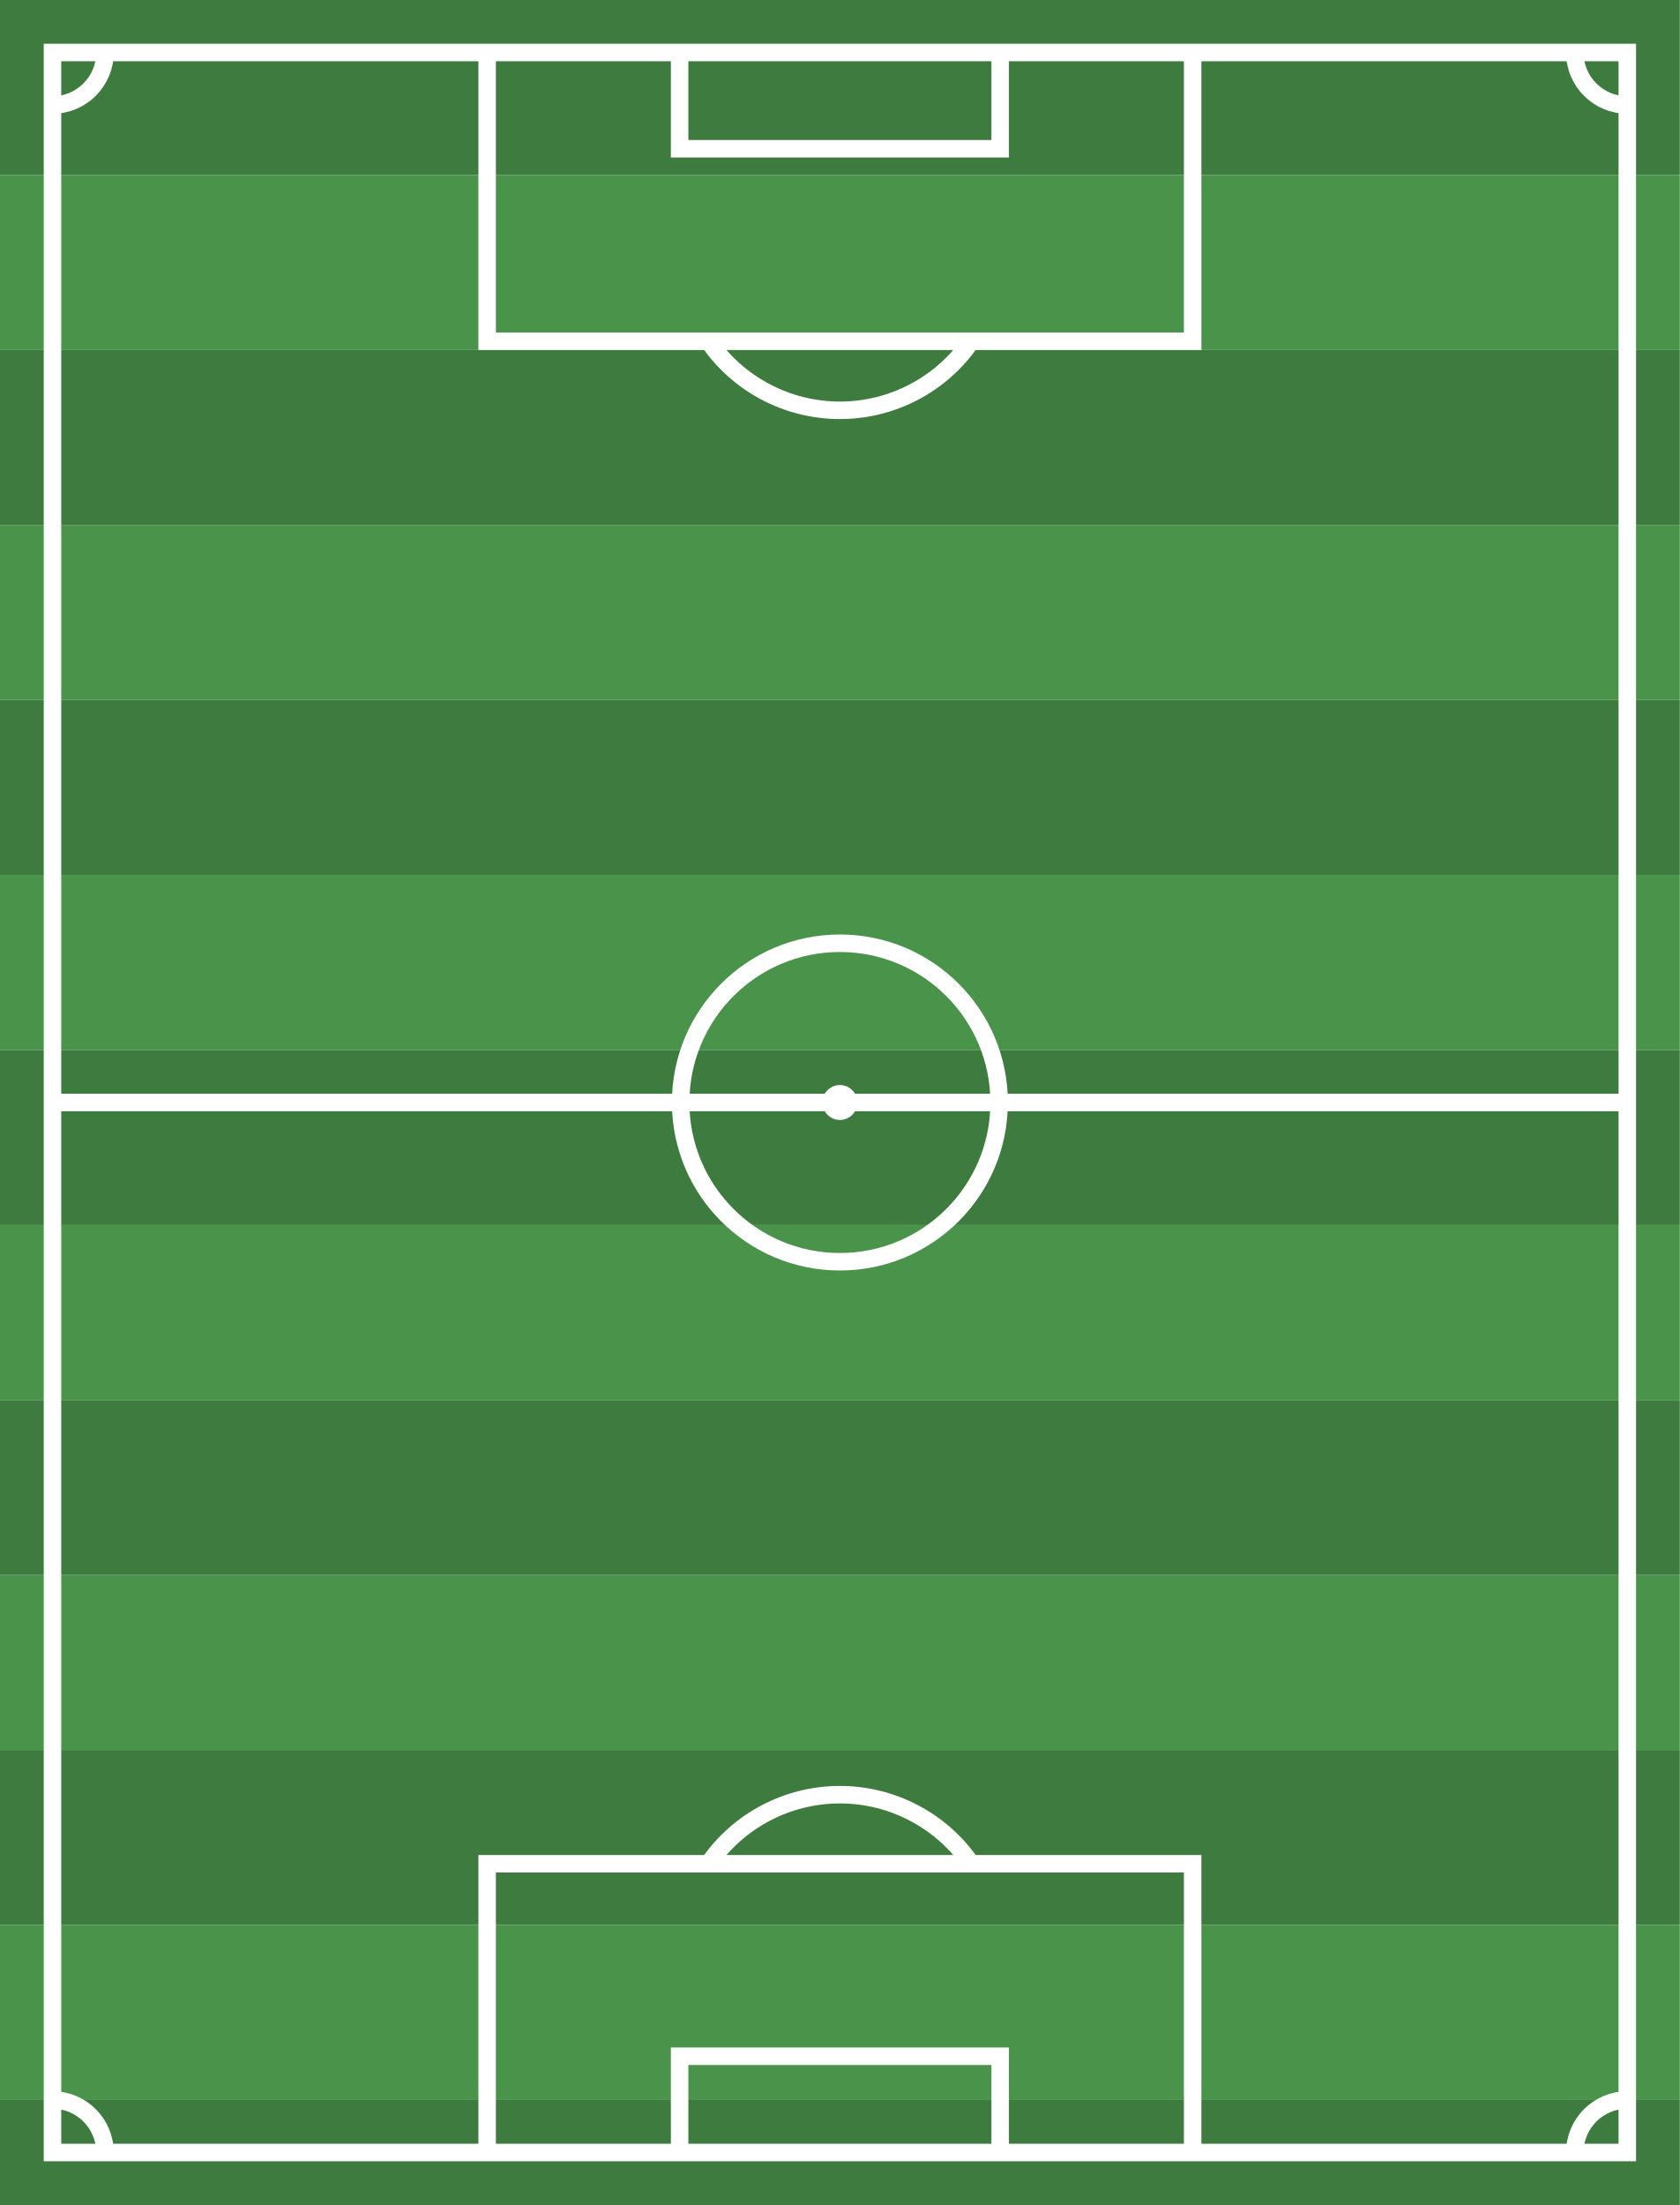
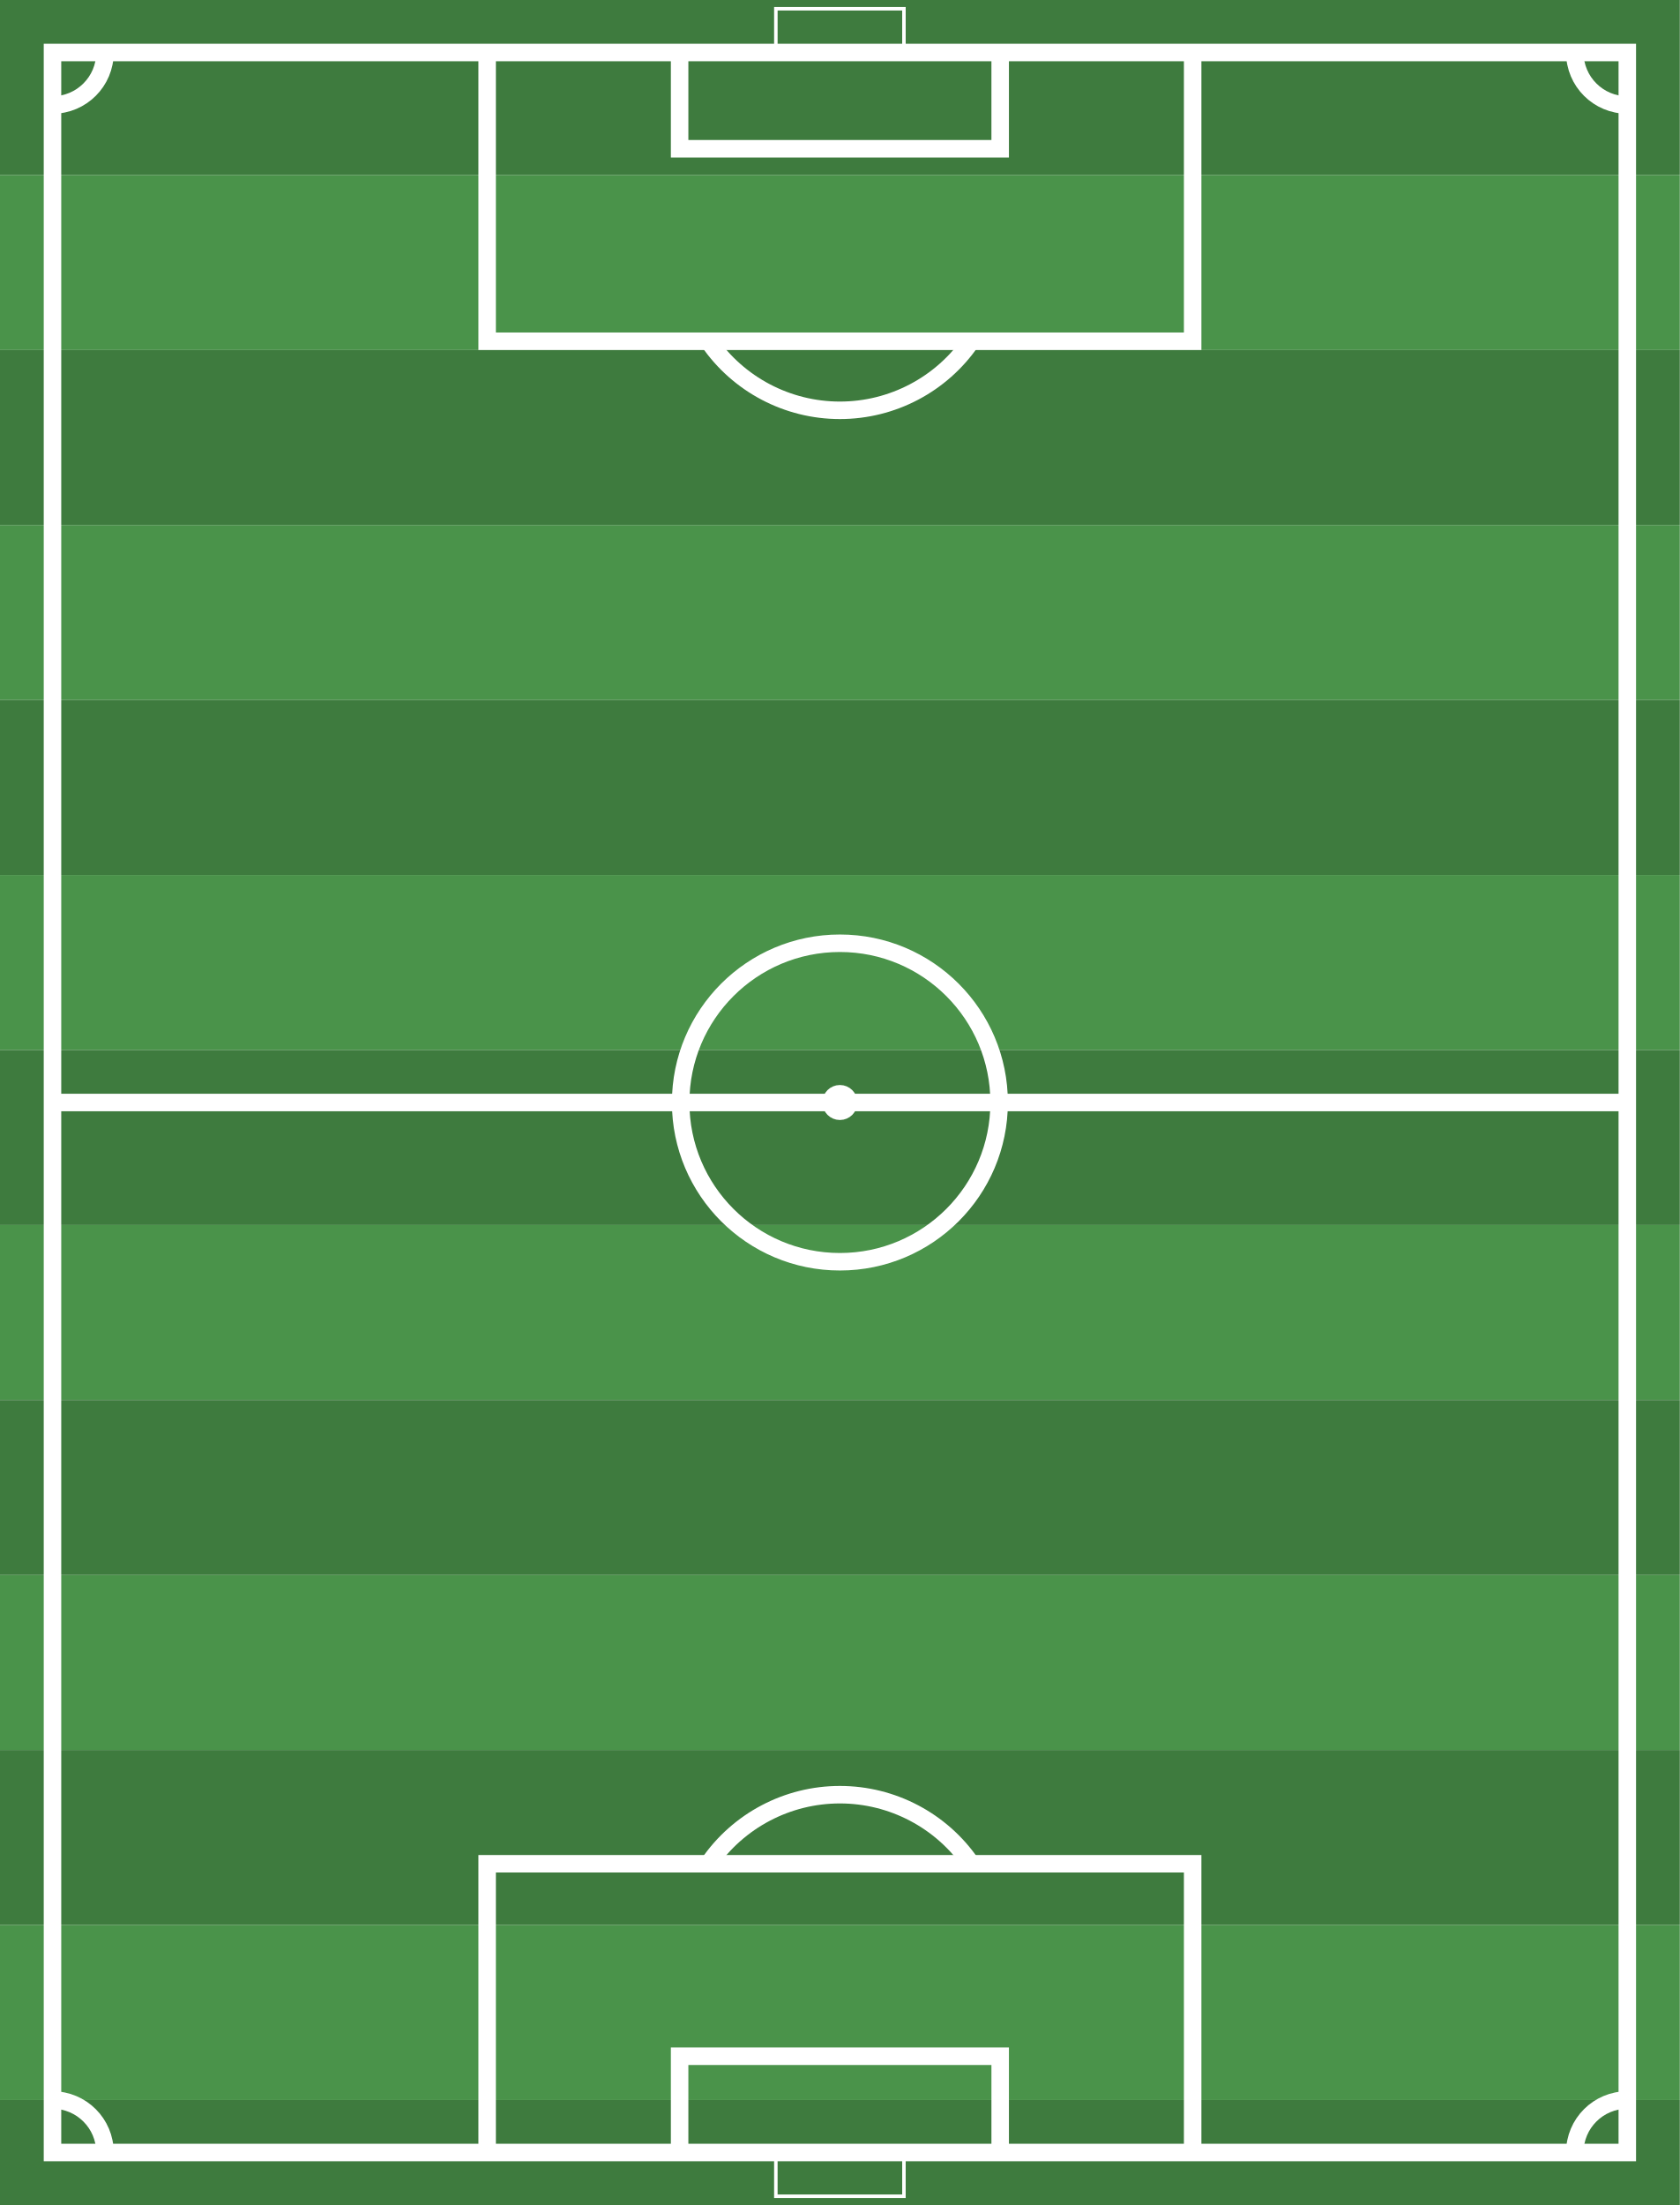
<svg xmlns="http://www.w3.org/2000/svg" xmlns:xlink="http://www.w3.org/1999/xlink" role="img" aria-labelledby="title" preserveAspectRatio="xMidYMid meet" viewBox="0 0 96 126">
  <defs>
    <linearGradient id="grass1">
      <stop stop-color="#3E7B3E" />
    </linearGradient>
    <linearGradient id="grass2">
      <stop stop-color="#4A934A" />
    </linearGradient>
+     <pattern id="net" x="0" y="0" width="0.02" height="0.02">
+       <path stroke-width="0.01" stroke="yellow" d="M 0 0 L 7.32 0" />
+       <path stroke-width="0.01" stroke="yellow" d="M 0 0 L 0 2.44" />
+     </pattern>
  </defs>
  <rect id="field-part1" width="100%" height="10" fill="url(#grass1)" />
-   <rect id="field-part1" width="100%" height="10" transform="translate(0 10)" fill="url(#grass2)" />
-   <rect id="field-part1" width="100%" height="10" transform="translate(0 20)" fill="url(#grass1)" />
-   <rect id="field-part1" width="100%" height="10" transform="translate(0 30)" fill="url(#grass2)" />
-   <rect id="field-part1" width="100%" height="10" transform="translate(0 40)" fill="url(#grass1)" />
-   <rect id="field-part1" width="100%" height="10" transform="translate(0 50)" fill="url(#grass2)" />
-   <rect id="field-part1" width="100%" height="10" transform="translate(0 60)" fill="url(#grass1)" />
-   <rect id="field-part1" width="100%" height="10" transform="translate(0 70)" fill="url(#grass2)" />
-   <rect id="field-part1" width="100%" height="10" transform="translate(0 80)" fill="url(#grass1)" />
-   <rect id="field-part1" width="100%" height="10" transform="translate(0 90)" fill="url(#grass2)" />
-   <rect id="field-part1" width="100%" height="10" transform="translate(0 100)" fill="url(#grass1)" />
-   <rect id="field-part1" width="100%" height="10" transform="translate(0 110)" fill="url(#grass2)" />
-   <rect id="field-part1" width="100%" height="10" transform="translate(0 120)" fill="url(#grass1)" />
+   <rect id="field-part1" width="100%" height="10" y="10" fill="url(#grass2)" />
+   <rect id="field-part1" width="100%" height="10" y="20" fill="url(#grass1)" />
+   <rect id="field-part1" width="100%" height="10" y="30" fill="url(#grass2)" />
+   <rect id="field-part1" width="100%" height="10" y="40" fill="url(#grass1)" />
+   <rect id="field-part1" width="100%" height="10" y="50" fill="url(#grass2)" />
+   <rect id="field-part1" width="100%" height="10" y="60" fill="url(#grass1)" />
+   <rect id="field-part1" width="100%" height="10" y="70" fill="url(#grass2)" />
+   <rect id="field-part1" width="100%" height="10" y="80" fill="url(#grass1)" />
+   <rect id="field-part1" width="100%" height="10" y="90" fill="url(#grass2)" />
+   <rect id="field-part1" width="100%" height="10" y="100" fill="url(#grass1)" />
+   <rect id="field-part1" width="100%" height="10" y="110" fill="url(#grass2)" />
+   <rect id="field-part1" width="100%" height="10" y="120" fill="url(#grass1)" />
  <g id="field-lines" fill="none" stroke="white" transform="translate(3 3)">
    <path id="border" d="M 0 0 h 90 v 120 h -90 Z" />
    <path id="center-line" d="M 0 60 h 90" />
    <circle id="center-circle" r="9.1" cx="45" cy="60" />
    <circle id="center-point" r="0.5" cx="45" cy="60" />
    <g id="penalty-up">
+       <g id="goal" transform="translate(41.34 -2.5)">
+         <path id="goal-frame" fill="url(#net)" stroke-width="0.2" d="M 0 2.44 L 0 0 L 7.32 0 L 7.32 2.44" />
+       </g>
      <path id="penalty-area" d="M 24.84 0 v 16.5 h 40.32 v -16.5" />
      <path id="penalty-goal-area" d="M 35.84 0 v 5.5 h 18.32 v -5.5" />
      <circle id="penalty-spot" r="0.5" cx="45" cy="11" stroke="none" />
      <path id="penalty-arc" d="M 37.5 16.5 a 9.1 9.1 0 0 0 15 0" />
    </g>
    <use xlink:href="#penalty-up" transform="rotate(180, 45, 60)" />
    <g id="corner-arcs" fill="none" stroke="white">
      <path id="corner-arc-left-up" d="M 0 3 a 3 3 0 0 0 3 -3M" />
      <use id="corner-arc-left-down" xlink:href="#corner-arc-left-up" transform="rotate(270, 60, 60)" />
      <use id="corner-arc-right-up" xlink:href="#corner-arc-left-up" transform="rotate(90, 45, 45)" />
      <use id="corner-arc-right-down" xlink:href="#corner-arc-left-up" transform="rotate(180, 45, 60)" />
    </g>
  </g>
</svg>
